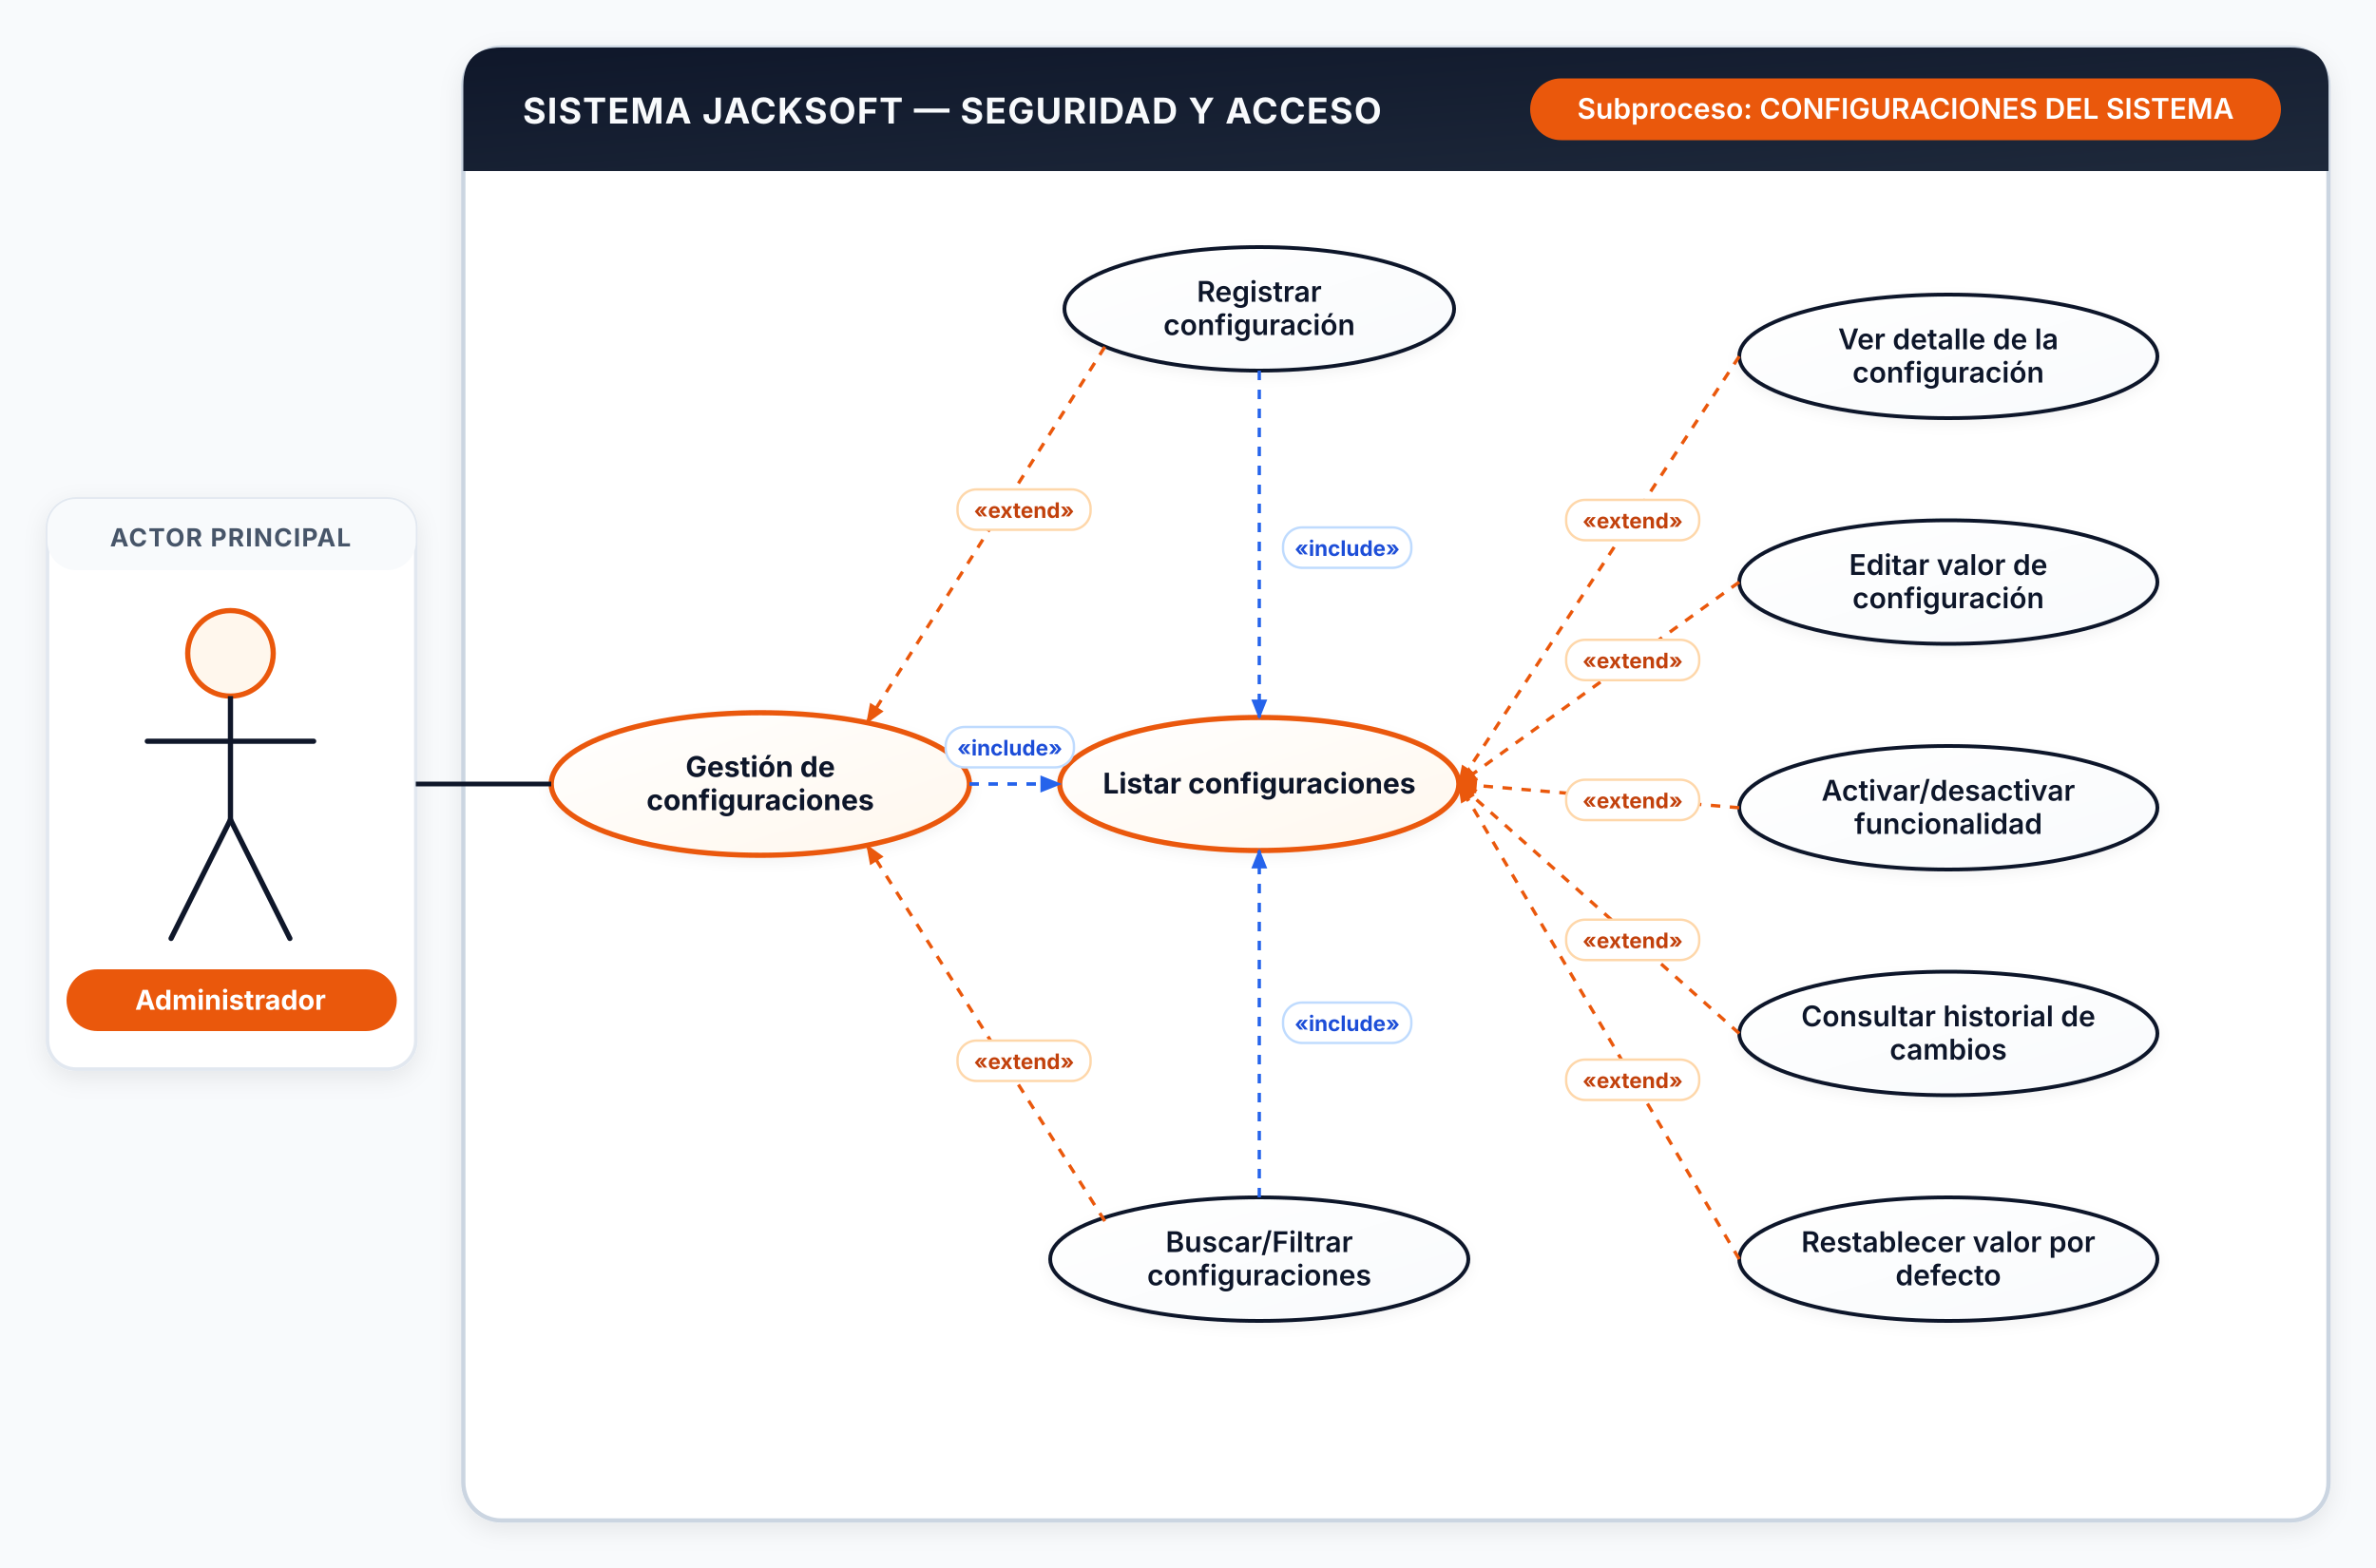
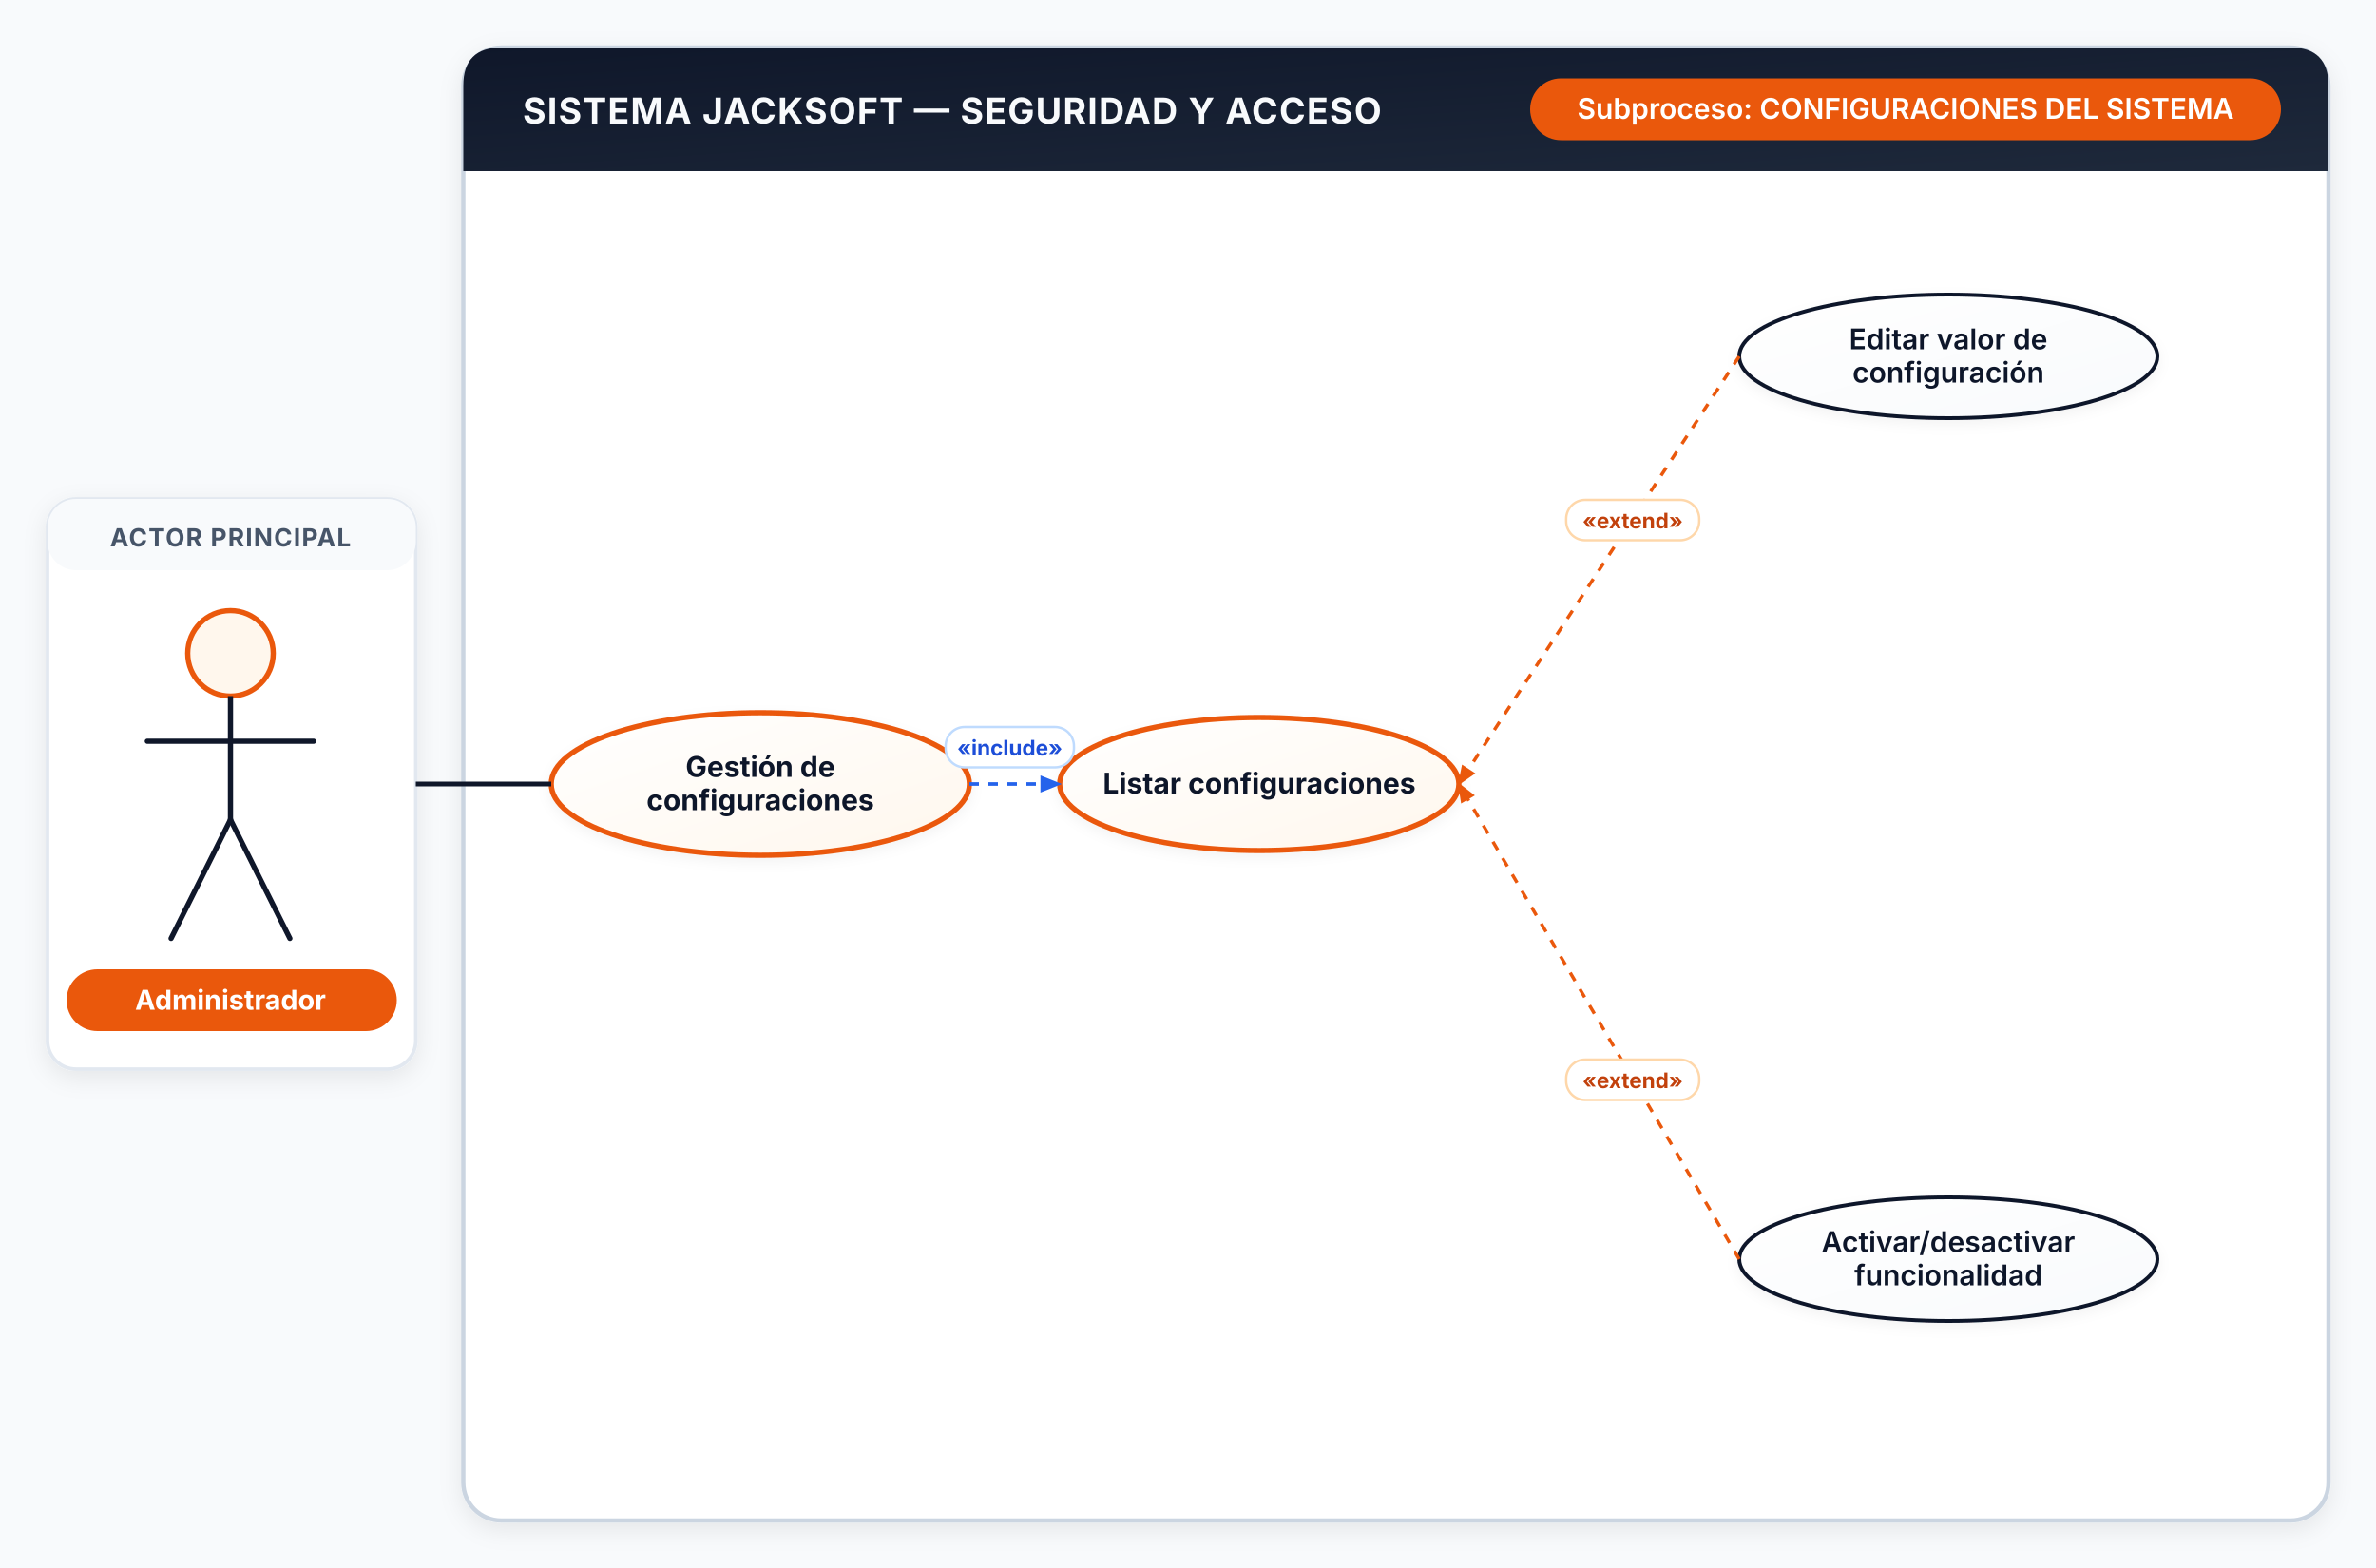
<svg xmlns="http://www.w3.org/2000/svg" width="1000" height="660" viewBox="0 0 1000 660">
  <defs>
    <linearGradient id="headerGrad" x1="0%" y1="0%" x2="100%" y2="100%">
      <stop offset="0%" stop-color="#0f172a" />
      <stop offset="100%" stop-color="#1e293b" />
    </linearGradient>
    <linearGradient id="hubUcGrad" x1="0%" y1="0%" x2="100%" y2="100%">
      <stop offset="0%" stop-color="#ffffff" />
      <stop offset="100%" stop-color="#fff7ed" />
    </linearGradient>
    <linearGradient id="ucGrad" x1="0%" y1="0%" x2="100%" y2="100%">
      <stop offset="0%" stop-color="#ffffff" />
      <stop offset="100%" stop-color="#f8fafc" />
    </linearGradient>
    <marker id="extendArrow" viewBox="0 0 10 10" refX="9" refY="5" markerWidth="6" markerHeight="6" orient="auto-start-reverse">
      <path d="M 0 1 L 10 5 L 0 9 z" fill="#ea580c" />
    </marker>
    <marker id="includeArrow" viewBox="0 0 10 10" refX="9" refY="5" markerWidth="6" markerHeight="6" orient="auto-start-reverse">
      <path d="M 0 1 L 10 5 L 0 9 z" fill="#2563eb" />
    </marker>
    <filter id="cardShadow" x="-10%" y="-10%" width="120%" height="125%" filterUnits="userSpaceOnUse">
      <feDropShadow dx="0" dy="3" stdDeviation="5" flood-color="#0f172a" flood-opacity="0.08" />
    </filter>
    <filter id="pillShadow" x="-10%" y="-10%" width="120%" height="130%" filterUnits="userSpaceOnUse">
      <feDropShadow dx="0" dy="2" stdDeviation="2.5" flood-color="#000000" flood-opacity="0.05" />
    </filter>
  </defs>
  <rect width="100%" height="100%" fill="#f8fafc" />
  <rect x="195" y="20" width="785" height="620" rx="16" fill="#ffffff" stroke="#cbd5e1" stroke-width="1.8" filter="url(#cardShadow)" />
  <path d="M 195 36 Q 195 20 211 20 L 964 20 Q 980 20 980 36 L 980 72 L 195 72 Z" fill="url(#headerGrad)" />
  <text x="220" y="52" font-family="'Inter', -apple-system, sans-serif" font-size="15" font-weight="700" fill="#f8fafc" letter-spacing="0.5">
    SISTEMA JACKSOFT — SEGURIDAD Y ACCESO
  </text>
  <rect x="644" y="33" width="316" height="26" rx="13" fill="#ea580c" />
  <text x="802" y="50" font-family="'Inter', -apple-system, sans-serif" font-size="12" font-weight="600" fill="#ffffff" text-anchor="middle">
    Subproceso: CONFIGURACIONES DEL SISTEMA
  </text>
  <rect x="20" y="210.0" width="155" height="240" rx="12" fill="#ffffff" stroke="#e2e8f0" stroke-width="1.5" filter="url(#cardShadow)" />
  <rect x="20" y="210.0" width="155" height="30" rx="12" fill="#f8fafc" />
  <text x="97" y="230.0" font-family="'Inter', -apple-system, sans-serif" font-size="10.5" font-weight="700" fill="#475569" text-anchor="middle" letter-spacing="0.5">
    ACTOR PRINCIPAL
  </text>
  <circle cx="97" cy="275.0" r="18" fill="#fff7ed" stroke="#ea580c" stroke-width="2.2" />
  <line x1="97" y1="293.0" x2="97" y2="345.0" stroke="#0f172a" stroke-width="2.2" />
  <line x1="62" y1="312.0" x2="132" y2="312.0" stroke="#0f172a" stroke-width="2.2" stroke-linecap="round" />
  <line x1="97" y1="345.0" x2="72" y2="395.0" stroke="#0f172a" stroke-width="2.2" stroke-linecap="round" />
  <line x1="97" y1="345.0" x2="122" y2="395.0" stroke="#0f172a" stroke-width="2.2" stroke-linecap="round" />
  <rect x="28" y="408.0" width="139" height="26" rx="13" fill="#ea580c" />
  <text x="97" y="425.0" font-family="'Inter', -apple-system, sans-serif" font-size="11.5" font-weight="700" fill="#ffffff" text-anchor="middle">
    Administrador
  </text>
  <g filter="url(#pillShadow)">
    <ellipse cx="320" cy="330.0" rx="88" ry="30" fill="url(#hubUcGrad)" stroke="#ea580c" stroke-width="2.2" />
    <text x="320" y="327.0" font-family="'Inter', sans-serif" font-size="12" font-weight="700" fill="#0f172a" text-anchor="middle">Gestión de</text>
    <text x="320" y="341.0" font-family="'Inter', sans-serif" font-size="12" font-weight="700" fill="#0f172a" text-anchor="middle">configuraciones</text>
  </g>
  <line x1="175" y1="330.0" x2="232" y2="330.0" stroke="#0f172a" stroke-width="2" />
  <g filter="url(#pillShadow)">
    <ellipse cx="530" cy="330.0" rx="84" ry="28" fill="url(#hubUcGrad)" stroke="#ea580c" stroke-width="2.2" />
    <text x="530" y="334.0" font-family="'Inter', sans-serif" font-size="12" font-weight="700" fill="#0f172a" text-anchor="middle">Listar configuraciones</text>
  </g>
  <line x1="408" y1="330.0" x2="446" y2="330.0" stroke="#2563eb" stroke-width="1.5" stroke-dasharray="4,4" marker-end="url(#includeArrow)" />
  <rect x="398.0" y="306.0" width="54" height="17" rx="8" fill="#ffffff" stroke="#bfdbfe" stroke-width="1" />
  <text x="425.0" y="318.0" font-family="'Inter', sans-serif" font-size="9" font-weight="700" fill="#1d4ed8" text-anchor="middle">«include»</text>
  <g filter="url(#pillShadow)">
-     <ellipse cx="530" cy="130" rx="82" ry="26" fill="url(#ucGrad)" stroke="#0f172a" stroke-width="1.6" />
-     <text x="530" y="127.0" font-family="'Inter', sans-serif" font-size="12" font-weight="600" fill="#0f172a" text-anchor="middle">Registrar</text>
-     <text x="530" y="141.0" font-family="'Inter', sans-serif" font-size="12" font-weight="600" fill="#0f172a" text-anchor="middle">configuración</text>
-   </g>
-   <line x1="465" y1="146" x2="365" y2="304.0" stroke="#ea580c" stroke-width="1.4" stroke-dasharray="4,4" marker-end="url(#extendArrow)" />
-   <rect x="403.0" y="206.0" width="56" height="17" rx="8" fill="#ffffff" stroke="#fed7aa" stroke-width="1" />
-   <text x="431.0" y="218.0" font-family="'Inter', sans-serif" font-size="9" font-weight="700" fill="#c2410c" text-anchor="middle">«extend»</text>
-   <line x1="530" y1="156" x2="530" y2="302.0" stroke="#2563eb" stroke-width="1.4" stroke-dasharray="4,4" marker-end="url(#includeArrow)" />
-   <rect x="540" y="222.0" width="54" height="17" rx="8" fill="#ffffff" stroke="#bfdbfe" stroke-width="1" />
-   <text x="567" y="234.0" font-family="'Inter', sans-serif" font-size="9" font-weight="700" fill="#1d4ed8" text-anchor="middle">«include»</text>
-   <g filter="url(#pillShadow)">
-     <ellipse cx="530" cy="530" rx="88" ry="26" fill="url(#ucGrad)" stroke="#0f172a" stroke-width="1.6" />
-     <text x="530" y="527.0" font-family="'Inter', sans-serif" font-size="12" font-weight="600" fill="#0f172a" text-anchor="middle">Buscar/Filtrar</text>
-     <text x="530" y="541.0" font-family="'Inter', sans-serif" font-size="12" font-weight="600" fill="#0f172a" text-anchor="middle">configuraciones</text>
-   </g>
-   <line x1="465" y1="514" x2="365" y2="356.0" stroke="#ea580c" stroke-width="1.4" stroke-dasharray="4,4" marker-end="url(#extendArrow)" />
-   <rect x="403.0" y="438.0" width="56" height="17" rx="8" fill="#ffffff" stroke="#fed7aa" stroke-width="1" />
-   <text x="431.0" y="450.0" font-family="'Inter', sans-serif" font-size="9" font-weight="700" fill="#c2410c" text-anchor="middle">«extend»</text>
-   <line x1="530" y1="504" x2="530" y2="358.0" stroke="#2563eb" stroke-width="1.4" stroke-dasharray="4,4" marker-end="url(#includeArrow)" />
-   <rect x="540" y="422.0" width="54" height="17" rx="8" fill="#ffffff" stroke="#bfdbfe" stroke-width="1" />
-   <text x="567" y="434.0" font-family="'Inter', sans-serif" font-size="9" font-weight="700" fill="#1d4ed8" text-anchor="middle">«include»</text>
-   <g filter="url(#pillShadow)">
    <ellipse cx="820" cy="150.0" rx="88" ry="26" fill="url(#ucGrad)" stroke="#0f172a" stroke-width="1.6" />
-     <text x="820" y="147.0" font-family="'Inter', sans-serif" font-size="12" font-weight="600" fill="#0f172a" text-anchor="middle">Ver detalle de la</text>
+     <text x="820" y="147.0" font-family="'Inter', sans-serif" font-size="12" font-weight="600" fill="#0f172a" text-anchor="middle">Editar valor de</text>
    <text x="820" y="161.0" font-family="'Inter', sans-serif" font-size="12" font-weight="600" fill="#0f172a" text-anchor="middle">configuración</text>
  </g>
  <line x1="732" y1="150.0" x2="614" y2="330.0" stroke="#ea580c" stroke-width="1.4" stroke-dasharray="4,4" marker-end="url(#extendArrow)" />
  <rect x="659.16" y="210.4" width="56" height="17" rx="8" fill="#ffffff" stroke="#fed7aa" stroke-width="1" />
  <text x="687.16" y="222.4" font-family="'Inter', sans-serif" font-size="9" font-weight="700" fill="#c2410c" text-anchor="middle">«extend»</text>
  <g filter="url(#pillShadow)">
-     <ellipse cx="820" cy="245.0" rx="88" ry="26" fill="url(#ucGrad)" stroke="#0f172a" stroke-width="1.6" />
-     <text x="820" y="242.0" font-family="'Inter', sans-serif" font-size="12" font-weight="600" fill="#0f172a" text-anchor="middle">Editar valor de</text>
-     <text x="820" y="256.0" font-family="'Inter', sans-serif" font-size="12" font-weight="600" fill="#0f172a" text-anchor="middle">configuración</text>
-   </g>
-   <line x1="732" y1="245.0" x2="614" y2="330.0" stroke="#ea580c" stroke-width="1.4" stroke-dasharray="4,4" marker-end="url(#extendArrow)" />
-   <rect x="659.16" y="269.3" width="56" height="17" rx="8" fill="#ffffff" stroke="#fed7aa" stroke-width="1" />
-   <text x="687.16" y="281.3" font-family="'Inter', sans-serif" font-size="9" font-weight="700" fill="#c2410c" text-anchor="middle">«extend»</text>
-   <g filter="url(#pillShadow)">
-     <ellipse cx="820" cy="340.0" rx="88" ry="26" fill="url(#ucGrad)" stroke="#0f172a" stroke-width="1.6" />
-     <text x="820" y="337.0" font-family="'Inter', sans-serif" font-size="12" font-weight="600" fill="#0f172a" text-anchor="middle">Activar/desactivar</text>
-     <text x="820" y="351.0" font-family="'Inter', sans-serif" font-size="12" font-weight="600" fill="#0f172a" text-anchor="middle">funcionalidad</text>
-   </g>
-   <line x1="732" y1="340.0" x2="614" y2="330.0" stroke="#ea580c" stroke-width="1.4" stroke-dasharray="4,4" marker-end="url(#extendArrow)" />
-   <rect x="659.16" y="328.2" width="56" height="17" rx="8" fill="#ffffff" stroke="#fed7aa" stroke-width="1" />
-   <text x="687.16" y="340.2" font-family="'Inter', sans-serif" font-size="9" font-weight="700" fill="#c2410c" text-anchor="middle">«extend»</text>
-   <g filter="url(#pillShadow)">
-     <ellipse cx="820" cy="435.0" rx="88" ry="26" fill="url(#ucGrad)" stroke="#0f172a" stroke-width="1.6" />
-     <text x="820" y="432.0" font-family="'Inter', sans-serif" font-size="12" font-weight="600" fill="#0f172a" text-anchor="middle">Consultar historial de</text>
-     <text x="820" y="446.0" font-family="'Inter', sans-serif" font-size="12" font-weight="600" fill="#0f172a" text-anchor="middle">cambios</text>
-   </g>
-   <line x1="732" y1="435.0" x2="614" y2="330.0" stroke="#ea580c" stroke-width="1.4" stroke-dasharray="4,4" marker-end="url(#extendArrow)" />
-   <rect x="659.16" y="387.1" width="56" height="17" rx="8" fill="#ffffff" stroke="#fed7aa" stroke-width="1" />
-   <text x="687.16" y="399.1" font-family="'Inter', sans-serif" font-size="9" font-weight="700" fill="#c2410c" text-anchor="middle">«extend»</text>
-   <g filter="url(#pillShadow)">
    <ellipse cx="820" cy="530.0" rx="88" ry="26" fill="url(#ucGrad)" stroke="#0f172a" stroke-width="1.6" />
-     <text x="820" y="527.0" font-family="'Inter', sans-serif" font-size="12" font-weight="600" fill="#0f172a" text-anchor="middle">Restablecer valor por</text>
-     <text x="820" y="541.0" font-family="'Inter', sans-serif" font-size="12" font-weight="600" fill="#0f172a" text-anchor="middle">defecto</text>
+     <text x="820" y="527.0" font-family="'Inter', sans-serif" font-size="12" font-weight="600" fill="#0f172a" text-anchor="middle">Activar/desactivar</text>
+     <text x="820" y="541.0" font-family="'Inter', sans-serif" font-size="12" font-weight="600" fill="#0f172a" text-anchor="middle">funcionalidad</text>
  </g>
  <line x1="732" y1="530.0" x2="614" y2="330.0" stroke="#ea580c" stroke-width="1.4" stroke-dasharray="4,4" marker-end="url(#extendArrow)" />
  <rect x="659.16" y="446.0" width="56" height="17" rx="8" fill="#ffffff" stroke="#fed7aa" stroke-width="1" />
  <text x="687.16" y="458.0" font-family="'Inter', sans-serif" font-size="9" font-weight="700" fill="#c2410c" text-anchor="middle">«extend»</text>
</svg>
